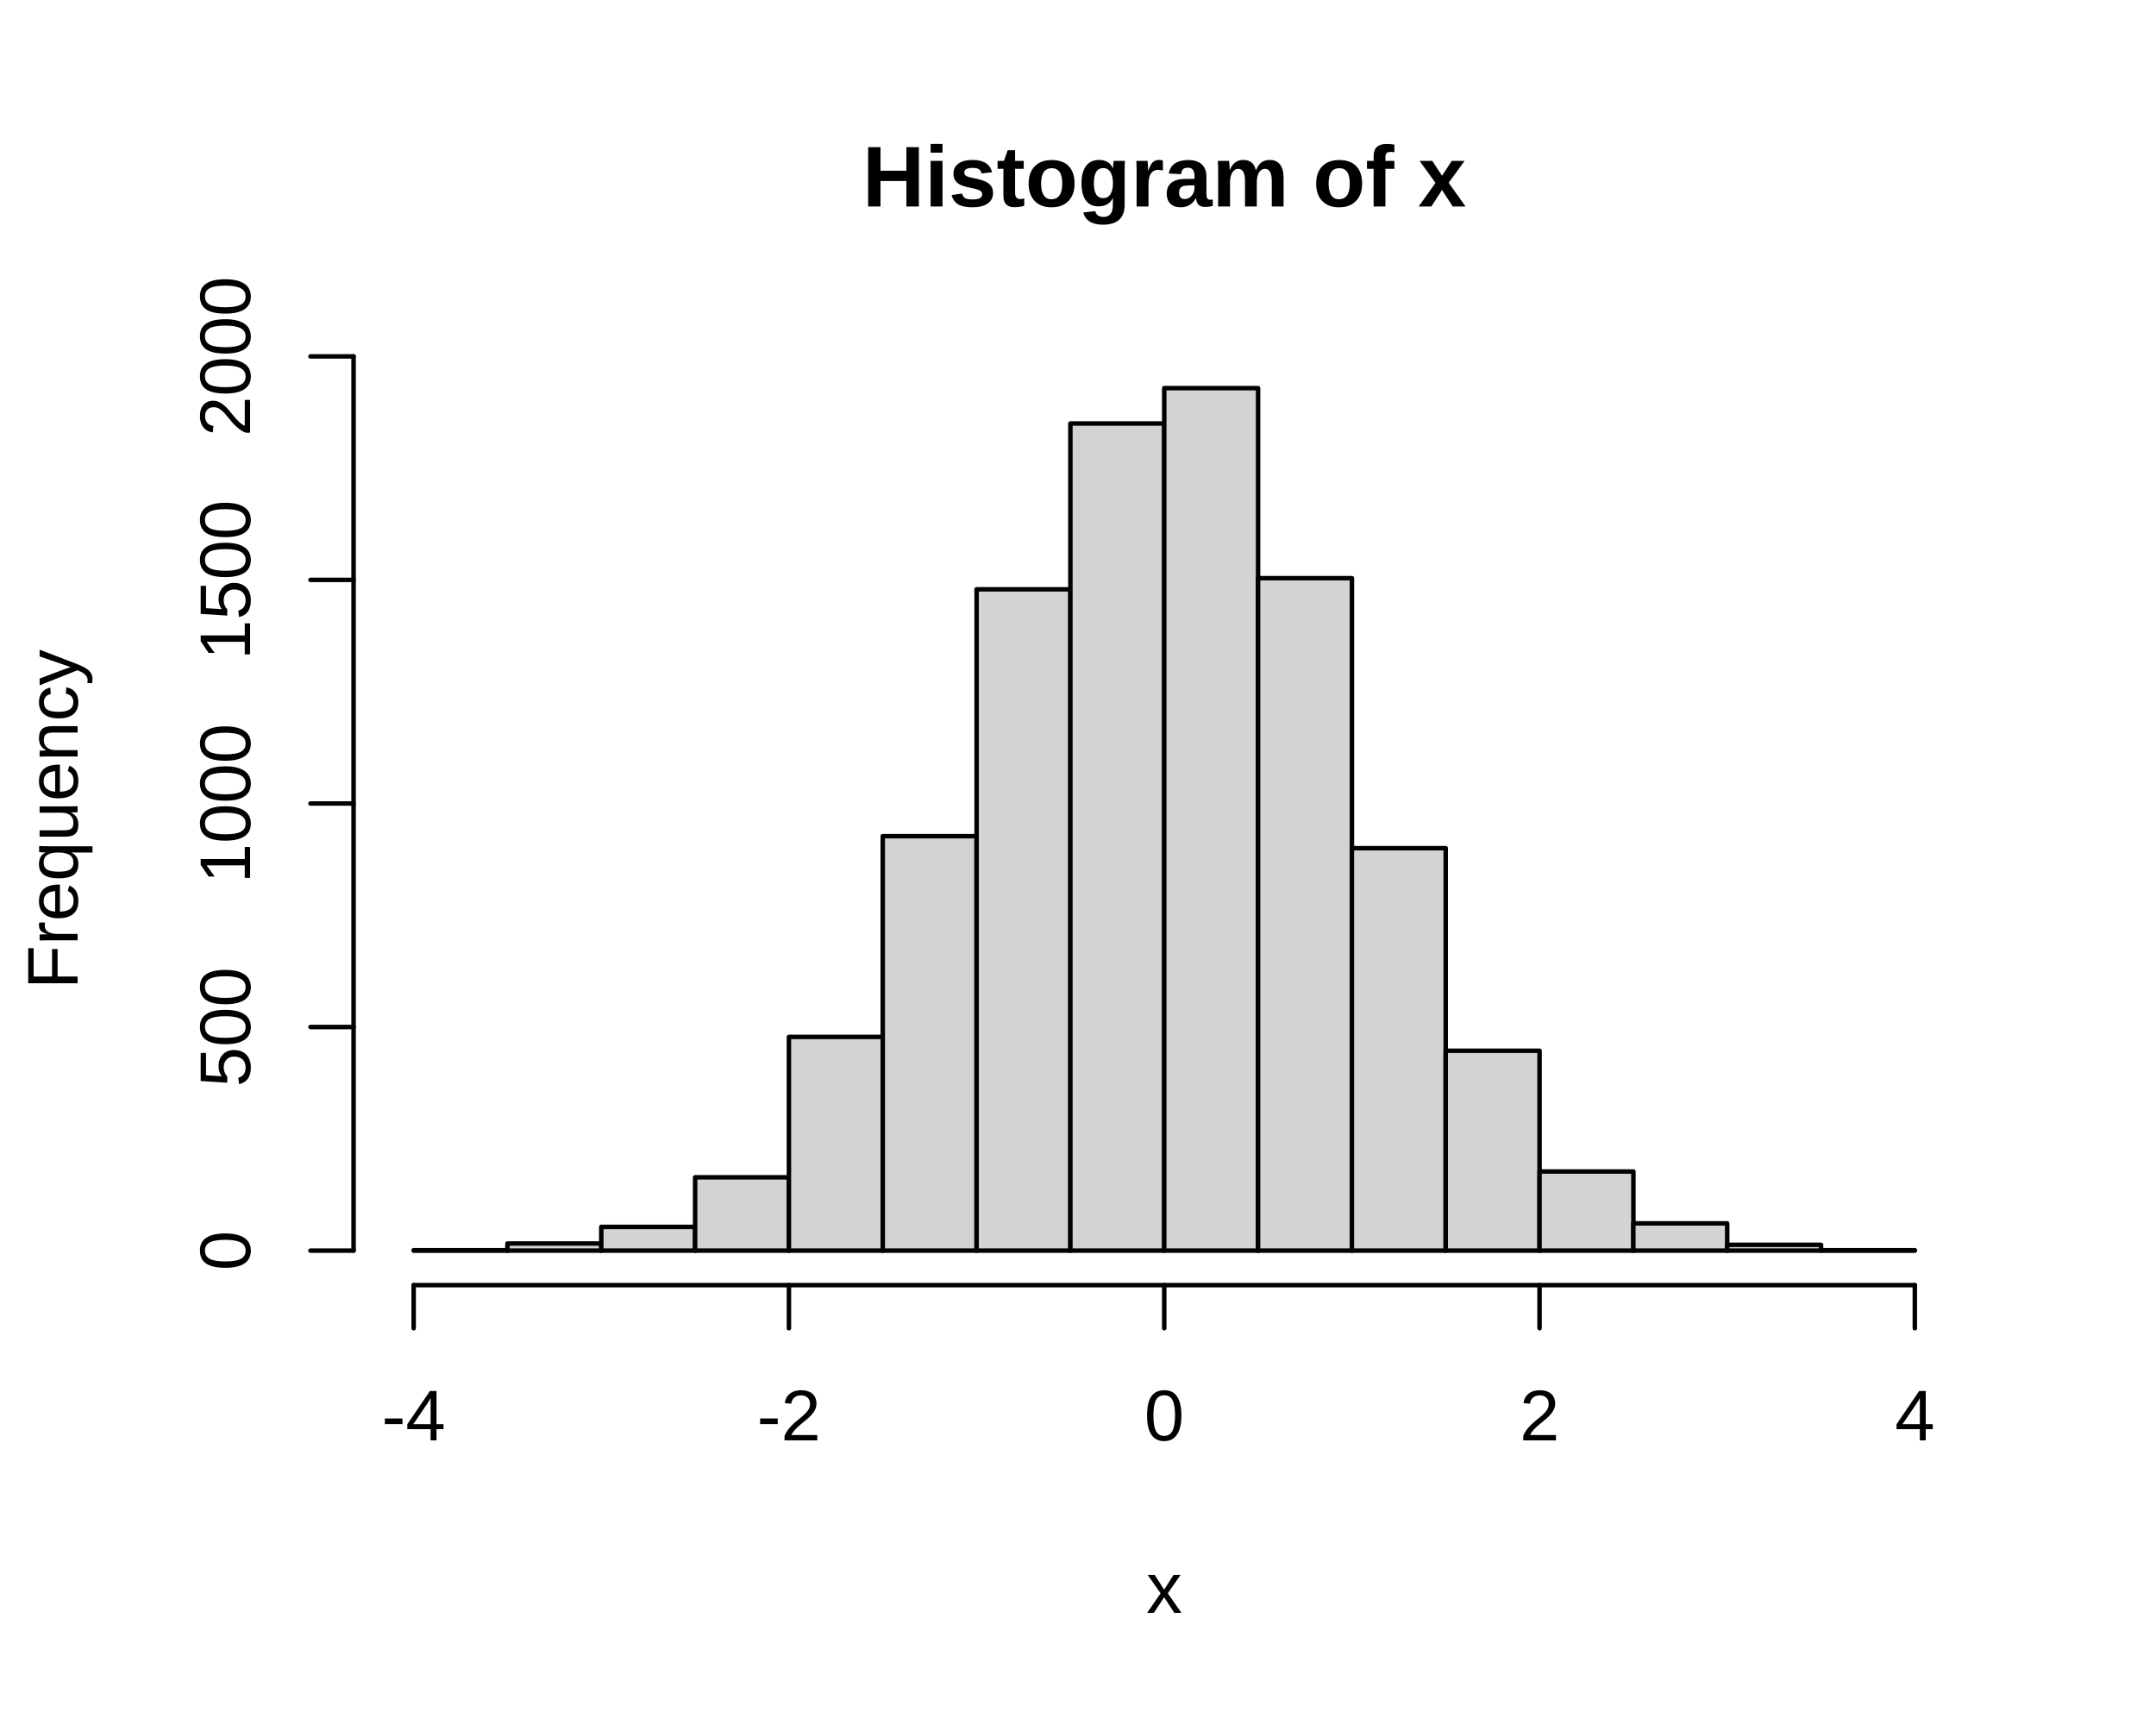
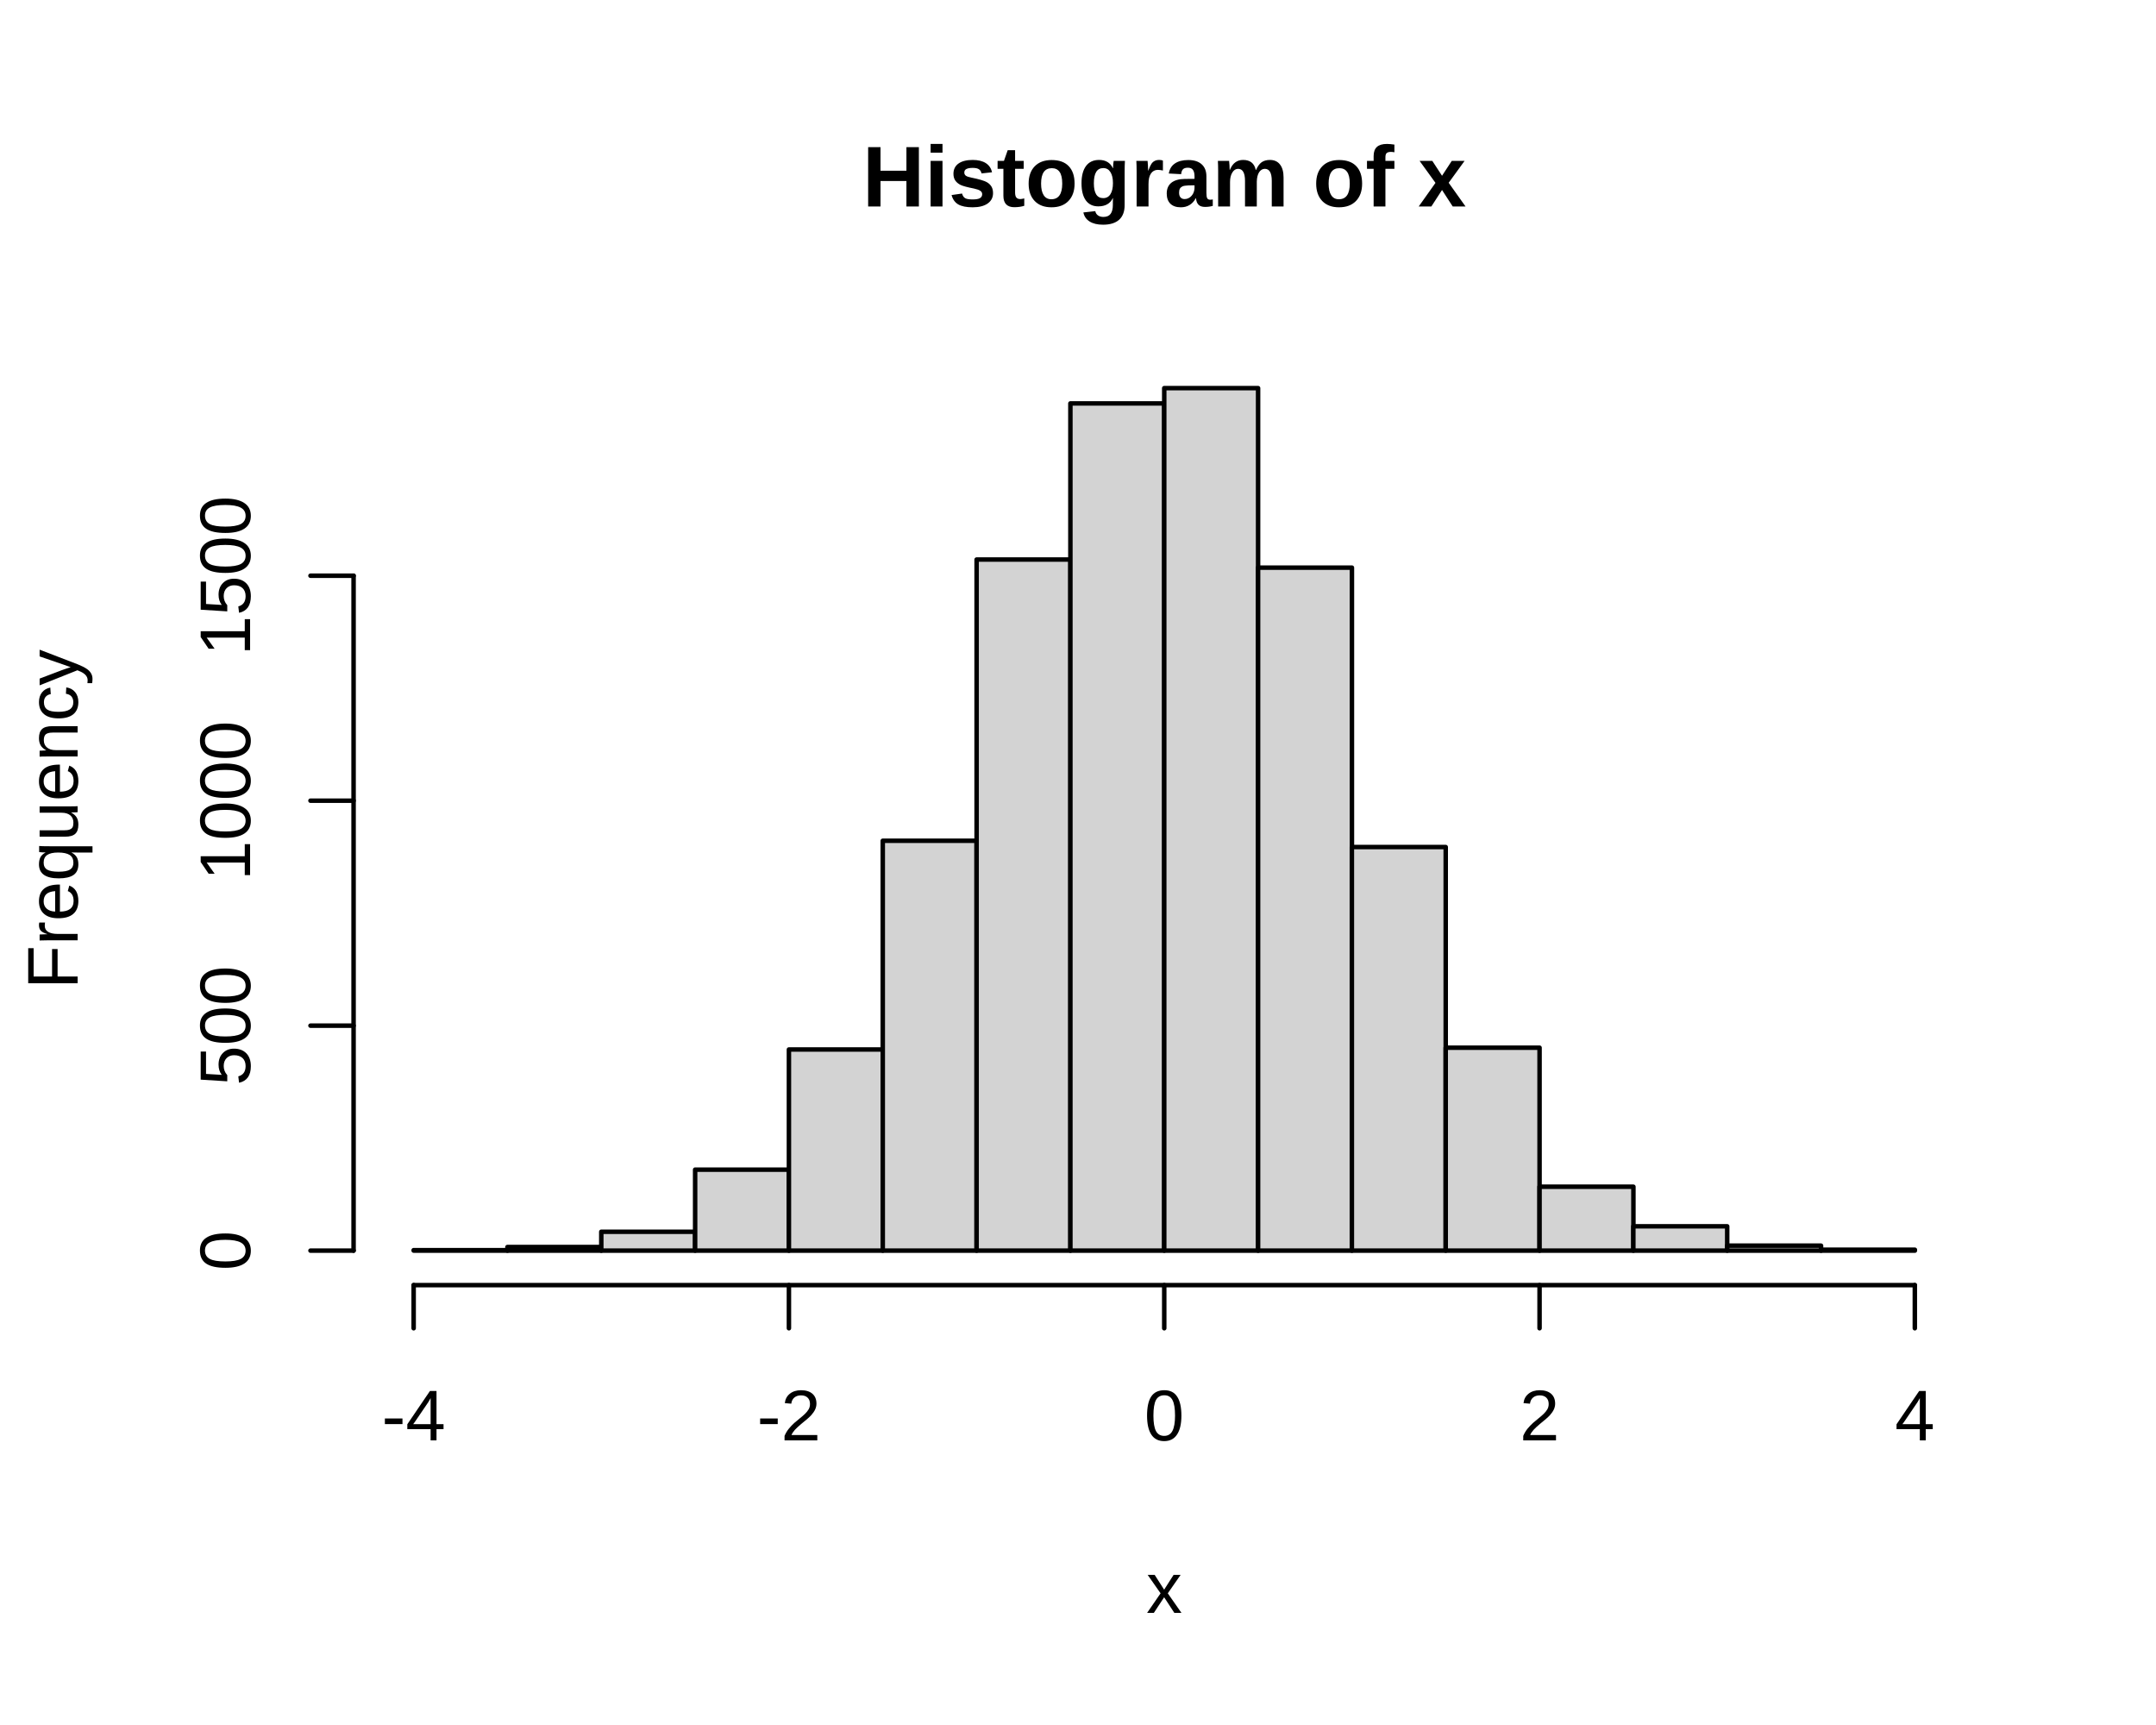
<svg xmlns="http://www.w3.org/2000/svg" width="360.00pt" height="288.00pt" viewBox="0 0 360.00 288.00">
  <g class="svglite">
    <defs>
      <style type="text/css">
    .svglite line, .svglite polyline, .svglite polygon, .svglite path, .svglite rect, .svglite circle {
      fill: none;
      stroke: #000000;
      stroke-linecap: round;
      stroke-linejoin: round;
      stroke-miterlimit: 10.00;
    }
    .svglite text {
      white-space: pre;
    }
    .svglite g.glyphgroup path {
      fill: inherit;
      stroke: none;
    }
  </style>
    </defs>
    <rect width="100%" height="100%" style="stroke: none; fill: #FFFFFF;" />
    <defs>
      <clipPath id="cpMC4wMHwzNjAuMDB8MC4wMHwyODguMDA=">
        <rect x="0.00" y="0.00" width="360.00" height="288.00" />
      </clipPath>
    </defs>
    <g clip-path="url(#cpMC4wMHwzNjAuMDB8MC4wMHwyODguMDA=)">
      <text x="194.40" y="34.47" text-anchor="middle" style="font-size: 14.40px; font-weight: bold; font-family: &quot;Liberation Sans&quot;;" textLength="100.77px" lengthAdjust="spacingAndGlyphs">Histogram of x</text>
      <text x="194.40" y="269.28" text-anchor="middle" style="font-size: 12.00px; font-family: &quot;Liberation Sans&quot;;" textLength="6.00px" lengthAdjust="spacingAndGlyphs">x</text>
      <text transform="translate(12.96,136.80) rotate(-90)" text-anchor="middle" style="font-size: 12.00px; font-family: &quot;Liberation Sans&quot;;" textLength="56.69px" lengthAdjust="spacingAndGlyphs">Frequency</text>
      <line x1="69.07" y1="214.56" x2="319.73" y2="214.56" style="stroke-width: 0.75;" />
      <line x1="69.07" y1="214.56" x2="69.07" y2="221.76" style="stroke-width: 0.75;" />
      <line x1="131.73" y1="214.56" x2="131.73" y2="221.76" style="stroke-width: 0.75;" />
      <line x1="194.40" y1="214.56" x2="194.40" y2="221.76" style="stroke-width: 0.75;" />
      <line x1="257.07" y1="214.56" x2="257.07" y2="221.76" style="stroke-width: 0.75;" />
      <line x1="319.73" y1="214.56" x2="319.73" y2="221.76" style="stroke-width: 0.75;" />
      <text x="69.07" y="240.48" text-anchor="middle" style="font-size: 12.00px; font-family: &quot;Liberation Sans&quot;;" textLength="10.67px" lengthAdjust="spacingAndGlyphs">-4</text>
      <text x="131.73" y="240.48" text-anchor="middle" style="font-size: 12.00px; font-family: &quot;Liberation Sans&quot;;" textLength="10.67px" lengthAdjust="spacingAndGlyphs">-2</text>
      <text x="194.40" y="240.48" text-anchor="middle" style="font-size: 12.00px; font-family: &quot;Liberation Sans&quot;;" textLength="6.67px" lengthAdjust="spacingAndGlyphs">0</text>
      <text x="257.07" y="240.48" text-anchor="middle" style="font-size: 12.00px; font-family: &quot;Liberation Sans&quot;;" textLength="6.67px" lengthAdjust="spacingAndGlyphs">2</text>
      <text x="319.73" y="240.48" text-anchor="middle" style="font-size: 12.00px; font-family: &quot;Liberation Sans&quot;;" textLength="6.67px" lengthAdjust="spacingAndGlyphs">4</text>
-       <line x1="59.04" y1="208.80" x2="59.04" y2="59.50" style="stroke-width: 0.75;" />
+       <line x1="59.04" y1="208.80" x2="59.04" y2="96.12" style="stroke-width: 0.75;" />
      <line x1="59.04" y1="208.80" x2="51.84" y2="208.80" style="stroke-width: 0.75;" />
-       <line x1="59.04" y1="171.47" x2="51.84" y2="171.47" style="stroke-width: 0.75;" />
-       <line x1="59.04" y1="134.15" x2="51.84" y2="134.15" style="stroke-width: 0.75;" />
-       <line x1="59.04" y1="96.82" x2="51.84" y2="96.82" style="stroke-width: 0.75;" />
-       <line x1="59.04" y1="59.50" x2="51.84" y2="59.50" style="stroke-width: 0.75;" />
+       <line x1="59.04" y1="171.24" x2="51.84" y2="171.24" style="stroke-width: 0.75;" />
+       <line x1="59.04" y1="133.68" x2="51.84" y2="133.68" style="stroke-width: 0.75;" />
+       <line x1="59.04" y1="96.12" x2="51.84" y2="96.12" style="stroke-width: 0.75;" />
      <text transform="translate(41.76,208.80) rotate(-90)" text-anchor="middle" style="font-size: 12.00px; font-family: &quot;Liberation Sans&quot;;" textLength="6.67px" lengthAdjust="spacingAndGlyphs">0</text>
-       <text transform="translate(41.76,171.47) rotate(-90)" text-anchor="middle" style="font-size: 12.00px; font-family: &quot;Liberation Sans&quot;;" textLength="20.02px" lengthAdjust="spacingAndGlyphs">500</text>
-       <text transform="translate(41.76,134.15) rotate(-90)" text-anchor="middle" style="font-size: 12.00px; font-family: &quot;Liberation Sans&quot;;" textLength="26.69px" lengthAdjust="spacingAndGlyphs">1000</text>
-       <text transform="translate(41.76,96.82) rotate(-90)" text-anchor="middle" style="font-size: 12.00px; font-family: &quot;Liberation Sans&quot;;" textLength="26.69px" lengthAdjust="spacingAndGlyphs">1500</text>
-       <text transform="translate(41.76,59.50) rotate(-90)" text-anchor="middle" style="font-size: 12.00px; font-family: &quot;Liberation Sans&quot;;" textLength="26.69px" lengthAdjust="spacingAndGlyphs">2000</text>
+       <text transform="translate(41.76,171.24) rotate(-90)" text-anchor="middle" style="font-size: 12.00px; font-family: &quot;Liberation Sans&quot;;" textLength="20.02px" lengthAdjust="spacingAndGlyphs">500</text>
+       <text transform="translate(41.76,133.68) rotate(-90)" text-anchor="middle" style="font-size: 12.00px; font-family: &quot;Liberation Sans&quot;;" textLength="26.69px" lengthAdjust="spacingAndGlyphs">1000</text>
+       <text transform="translate(41.76,96.12) rotate(-90)" text-anchor="middle" style="font-size: 12.00px; font-family: &quot;Liberation Sans&quot;;" textLength="26.69px" lengthAdjust="spacingAndGlyphs">1500</text>
    </g>
    <defs>
      <clipPath id="cpNTkuMDR8MzI5Ljc2fDU5LjA0fDIxNC41Ng==">
        <rect x="59.04" y="59.04" width="270.72" height="155.52" />
      </clipPath>
    </defs>
    <g clip-path="url(#cpNTkuMDR8MzI5Ljc2fDU5LjA0fDIxNC41Ng==)">
-       <rect x="69.07" y="208.73" width="15.67" height="0.075" style="stroke-width: 0.75; fill: #D3D3D3;" />
-       <rect x="84.73" y="207.61" width="15.67" height="1.19" style="stroke-width: 0.75; fill: #D3D3D3;" />
-       <rect x="100.40" y="204.84" width="15.67" height="3.96" style="stroke-width: 0.75; fill: #D3D3D3;" />
-       <rect x="116.07" y="196.56" width="15.67" height="12.24" style="stroke-width: 0.75; fill: #D3D3D3;" />
-       <rect x="131.73" y="173.12" width="15.67" height="35.68" style="stroke-width: 0.75; fill: #D3D3D3;" />
-       <rect x="147.40" y="139.60" width="15.67" height="69.20" style="stroke-width: 0.75; fill: #D3D3D3;" />
-       <rect x="163.07" y="98.39" width="15.67" height="110.41" style="stroke-width: 0.75; fill: #D3D3D3;" />
-       <rect x="178.73" y="70.70" width="15.67" height="138.10" style="stroke-width: 0.75; fill: #D3D3D3;" />
+       <rect x="69.07" y="208.72" width="15.67" height="0.075" style="stroke-width: 0.75; fill: #D3D3D3;" />
+       <rect x="84.73" y="208.20" width="15.67" height="0.60" style="stroke-width: 0.75; fill: #D3D3D3;" />
+       <rect x="100.40" y="205.65" width="15.67" height="3.15" style="stroke-width: 0.75; fill: #D3D3D3;" />
+       <rect x="116.07" y="195.28" width="15.67" height="13.52" style="stroke-width: 0.75; fill: #D3D3D3;" />
+       <rect x="131.73" y="175.22" width="15.67" height="33.58" style="stroke-width: 0.75; fill: #D3D3D3;" />
+       <rect x="147.40" y="140.37" width="15.67" height="68.43" style="stroke-width: 0.75; fill: #D3D3D3;" />
+       <rect x="163.07" y="93.42" width="15.67" height="115.38" style="stroke-width: 0.75; fill: #D3D3D3;" />
+       <rect x="178.73" y="67.35" width="15.67" height="141.45" style="stroke-width: 0.75; fill: #D3D3D3;" />
      <rect x="194.40" y="64.80" width="15.67" height="144.00" style="stroke-width: 0.75; fill: #D3D3D3;" />
-       <rect x="210.07" y="96.53" width="15.67" height="112.27" style="stroke-width: 0.75; fill: #D3D3D3;" />
-       <rect x="225.73" y="141.61" width="15.67" height="67.19" style="stroke-width: 0.75; fill: #D3D3D3;" />
-       <rect x="241.40" y="175.43" width="15.67" height="33.37" style="stroke-width: 0.75; fill: #D3D3D3;" />
-       <rect x="257.07" y="195.59" width="15.67" height="13.21" style="stroke-width: 0.75; fill: #D3D3D3;" />
-       <rect x="272.73" y="204.25" width="15.67" height="4.55" style="stroke-width: 0.75; fill: #D3D3D3;" />
-       <rect x="288.40" y="207.83" width="15.67" height="0.97" style="stroke-width: 0.75; fill: #D3D3D3;" />
-       <rect x="304.07" y="208.73" width="15.67" height="0.075" style="stroke-width: 0.75; fill: #D3D3D3;" />
+       <rect x="210.07" y="94.77" width="15.67" height="114.03" style="stroke-width: 0.75; fill: #D3D3D3;" />
+       <rect x="225.73" y="141.42" width="15.67" height="67.38" style="stroke-width: 0.75; fill: #D3D3D3;" />
+       <rect x="241.40" y="174.92" width="15.67" height="33.88" style="stroke-width: 0.75; fill: #D3D3D3;" />
+       <rect x="257.07" y="198.13" width="15.67" height="10.67" style="stroke-width: 0.75; fill: #D3D3D3;" />
+       <rect x="272.73" y="204.74" width="15.67" height="4.06" style="stroke-width: 0.75; fill: #D3D3D3;" />
+       <rect x="288.40" y="207.97" width="15.67" height="0.83" style="stroke-width: 0.75; fill: #D3D3D3;" />
+       <rect x="304.07" y="208.65" width="15.67" height="0.15" style="stroke-width: 0.75; fill: #D3D3D3;" />
    </g>
  </g>
</svg>
